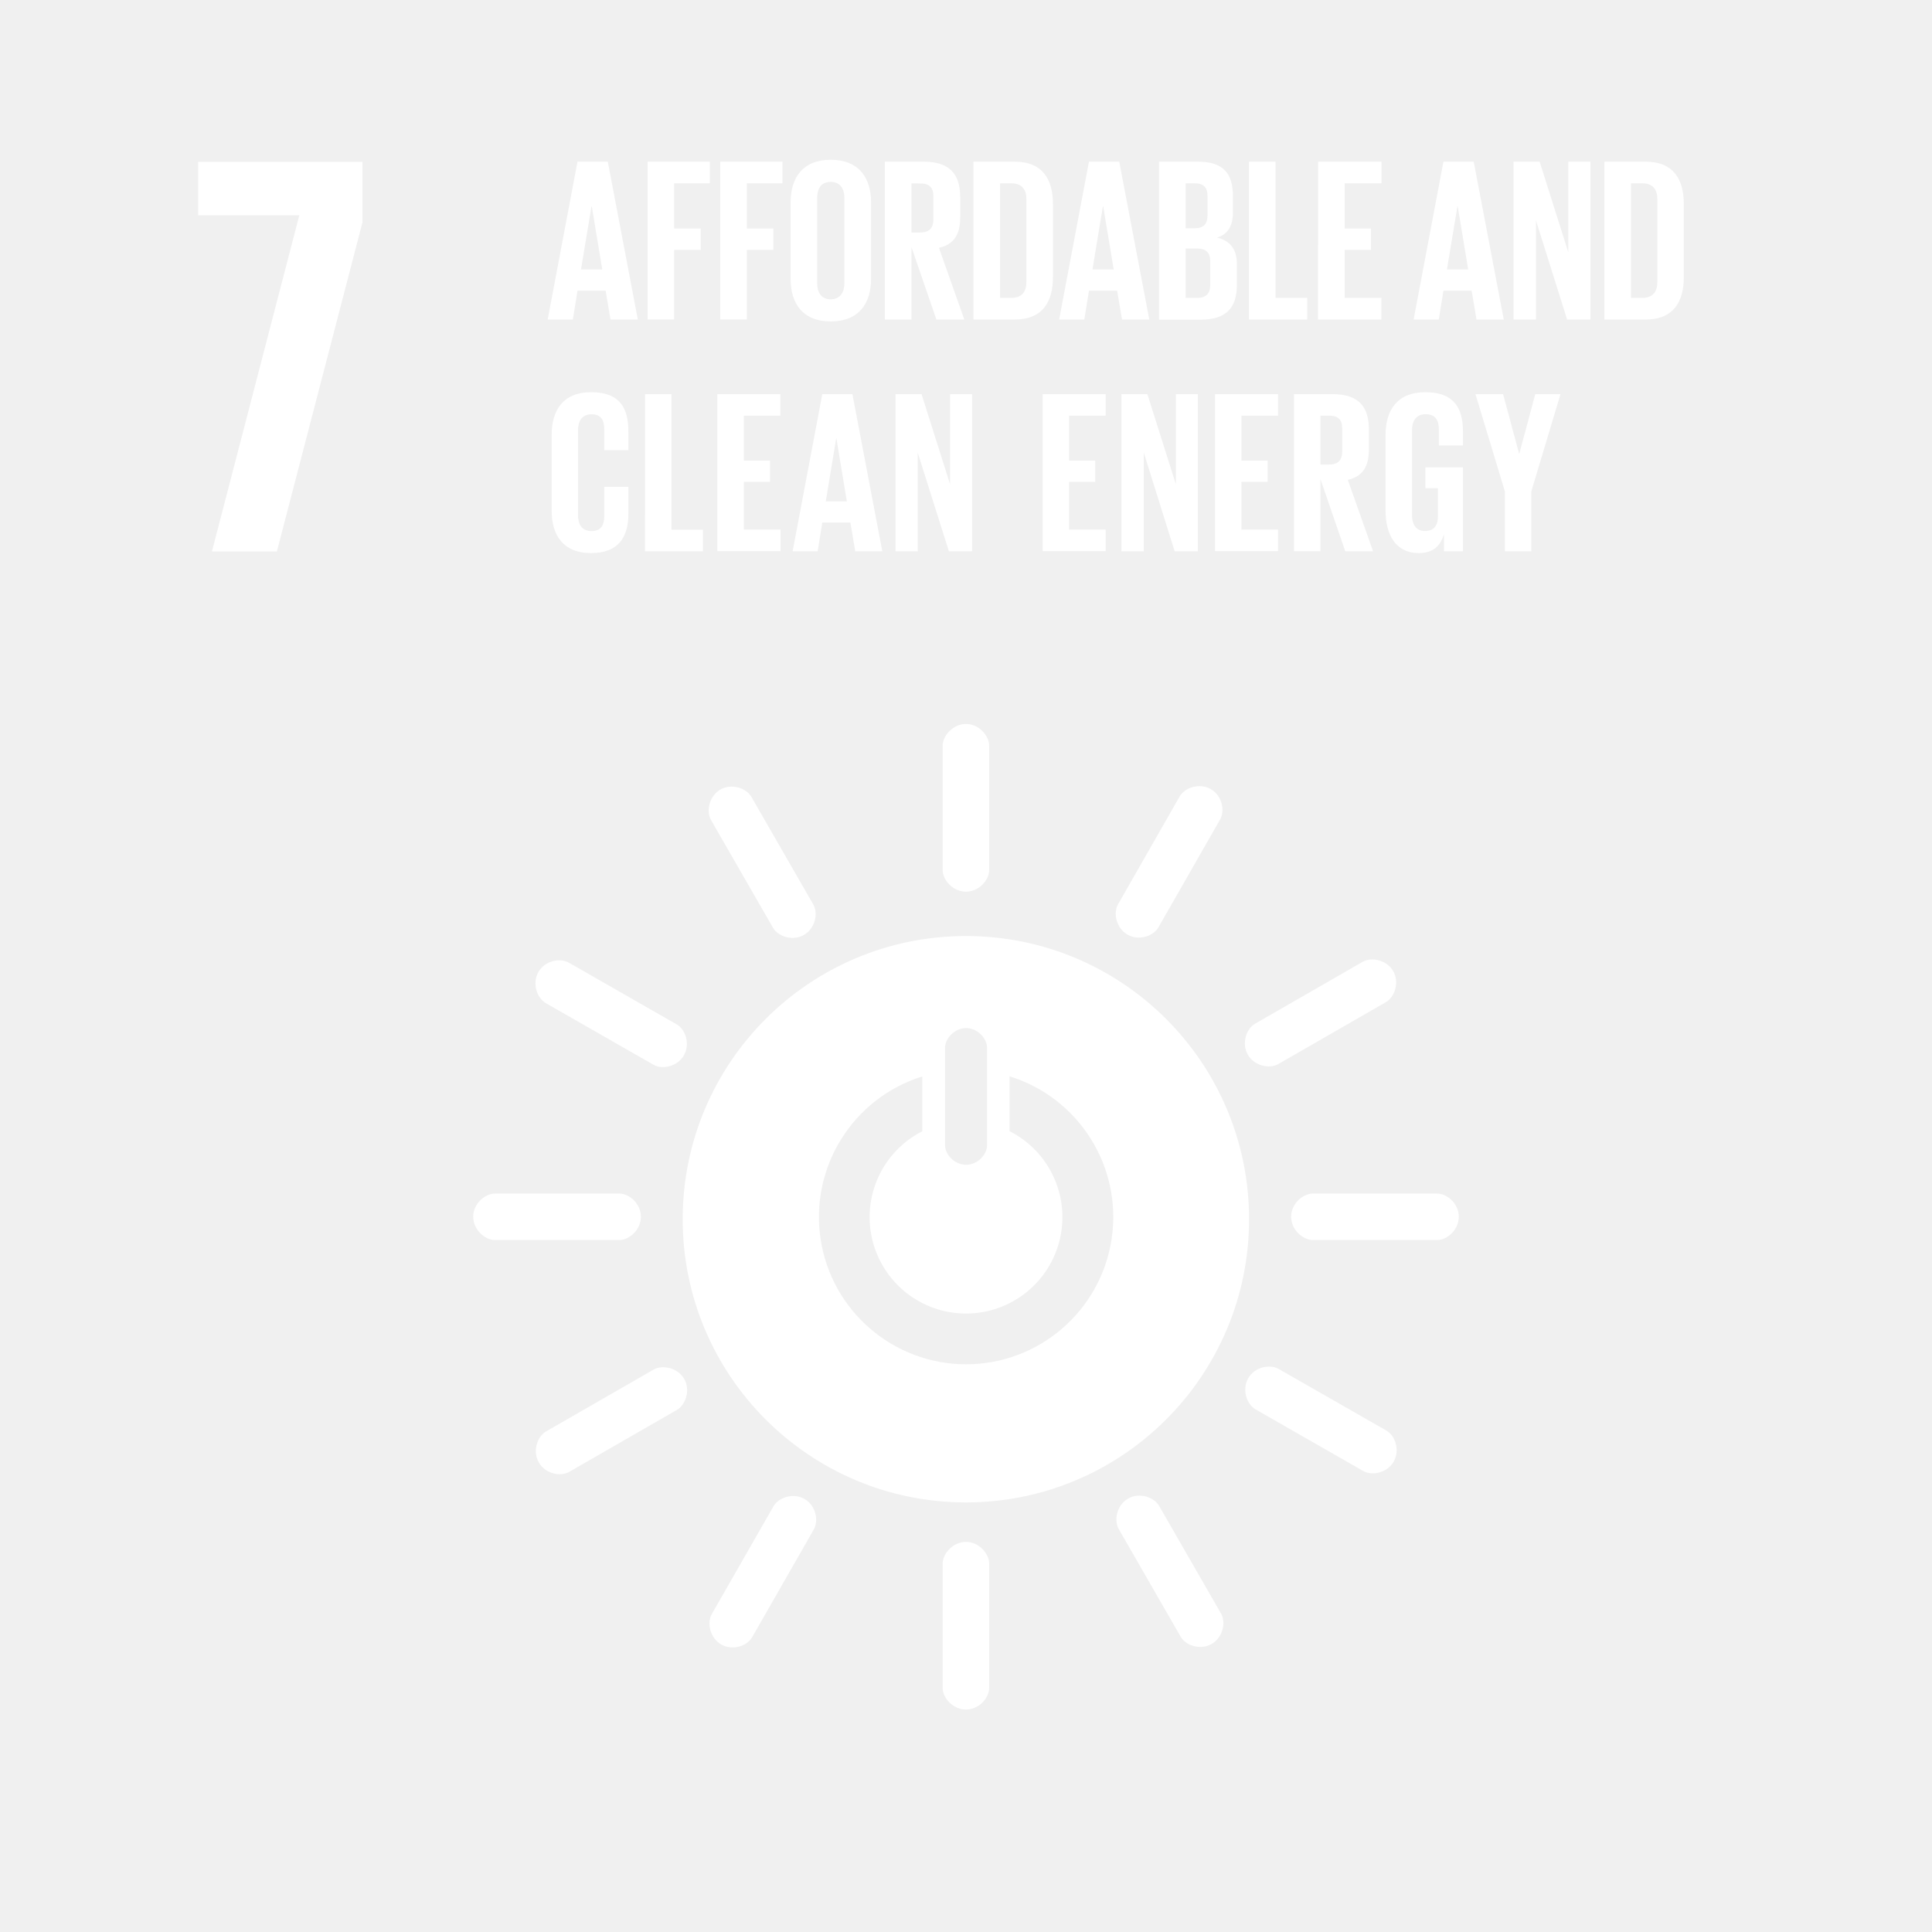
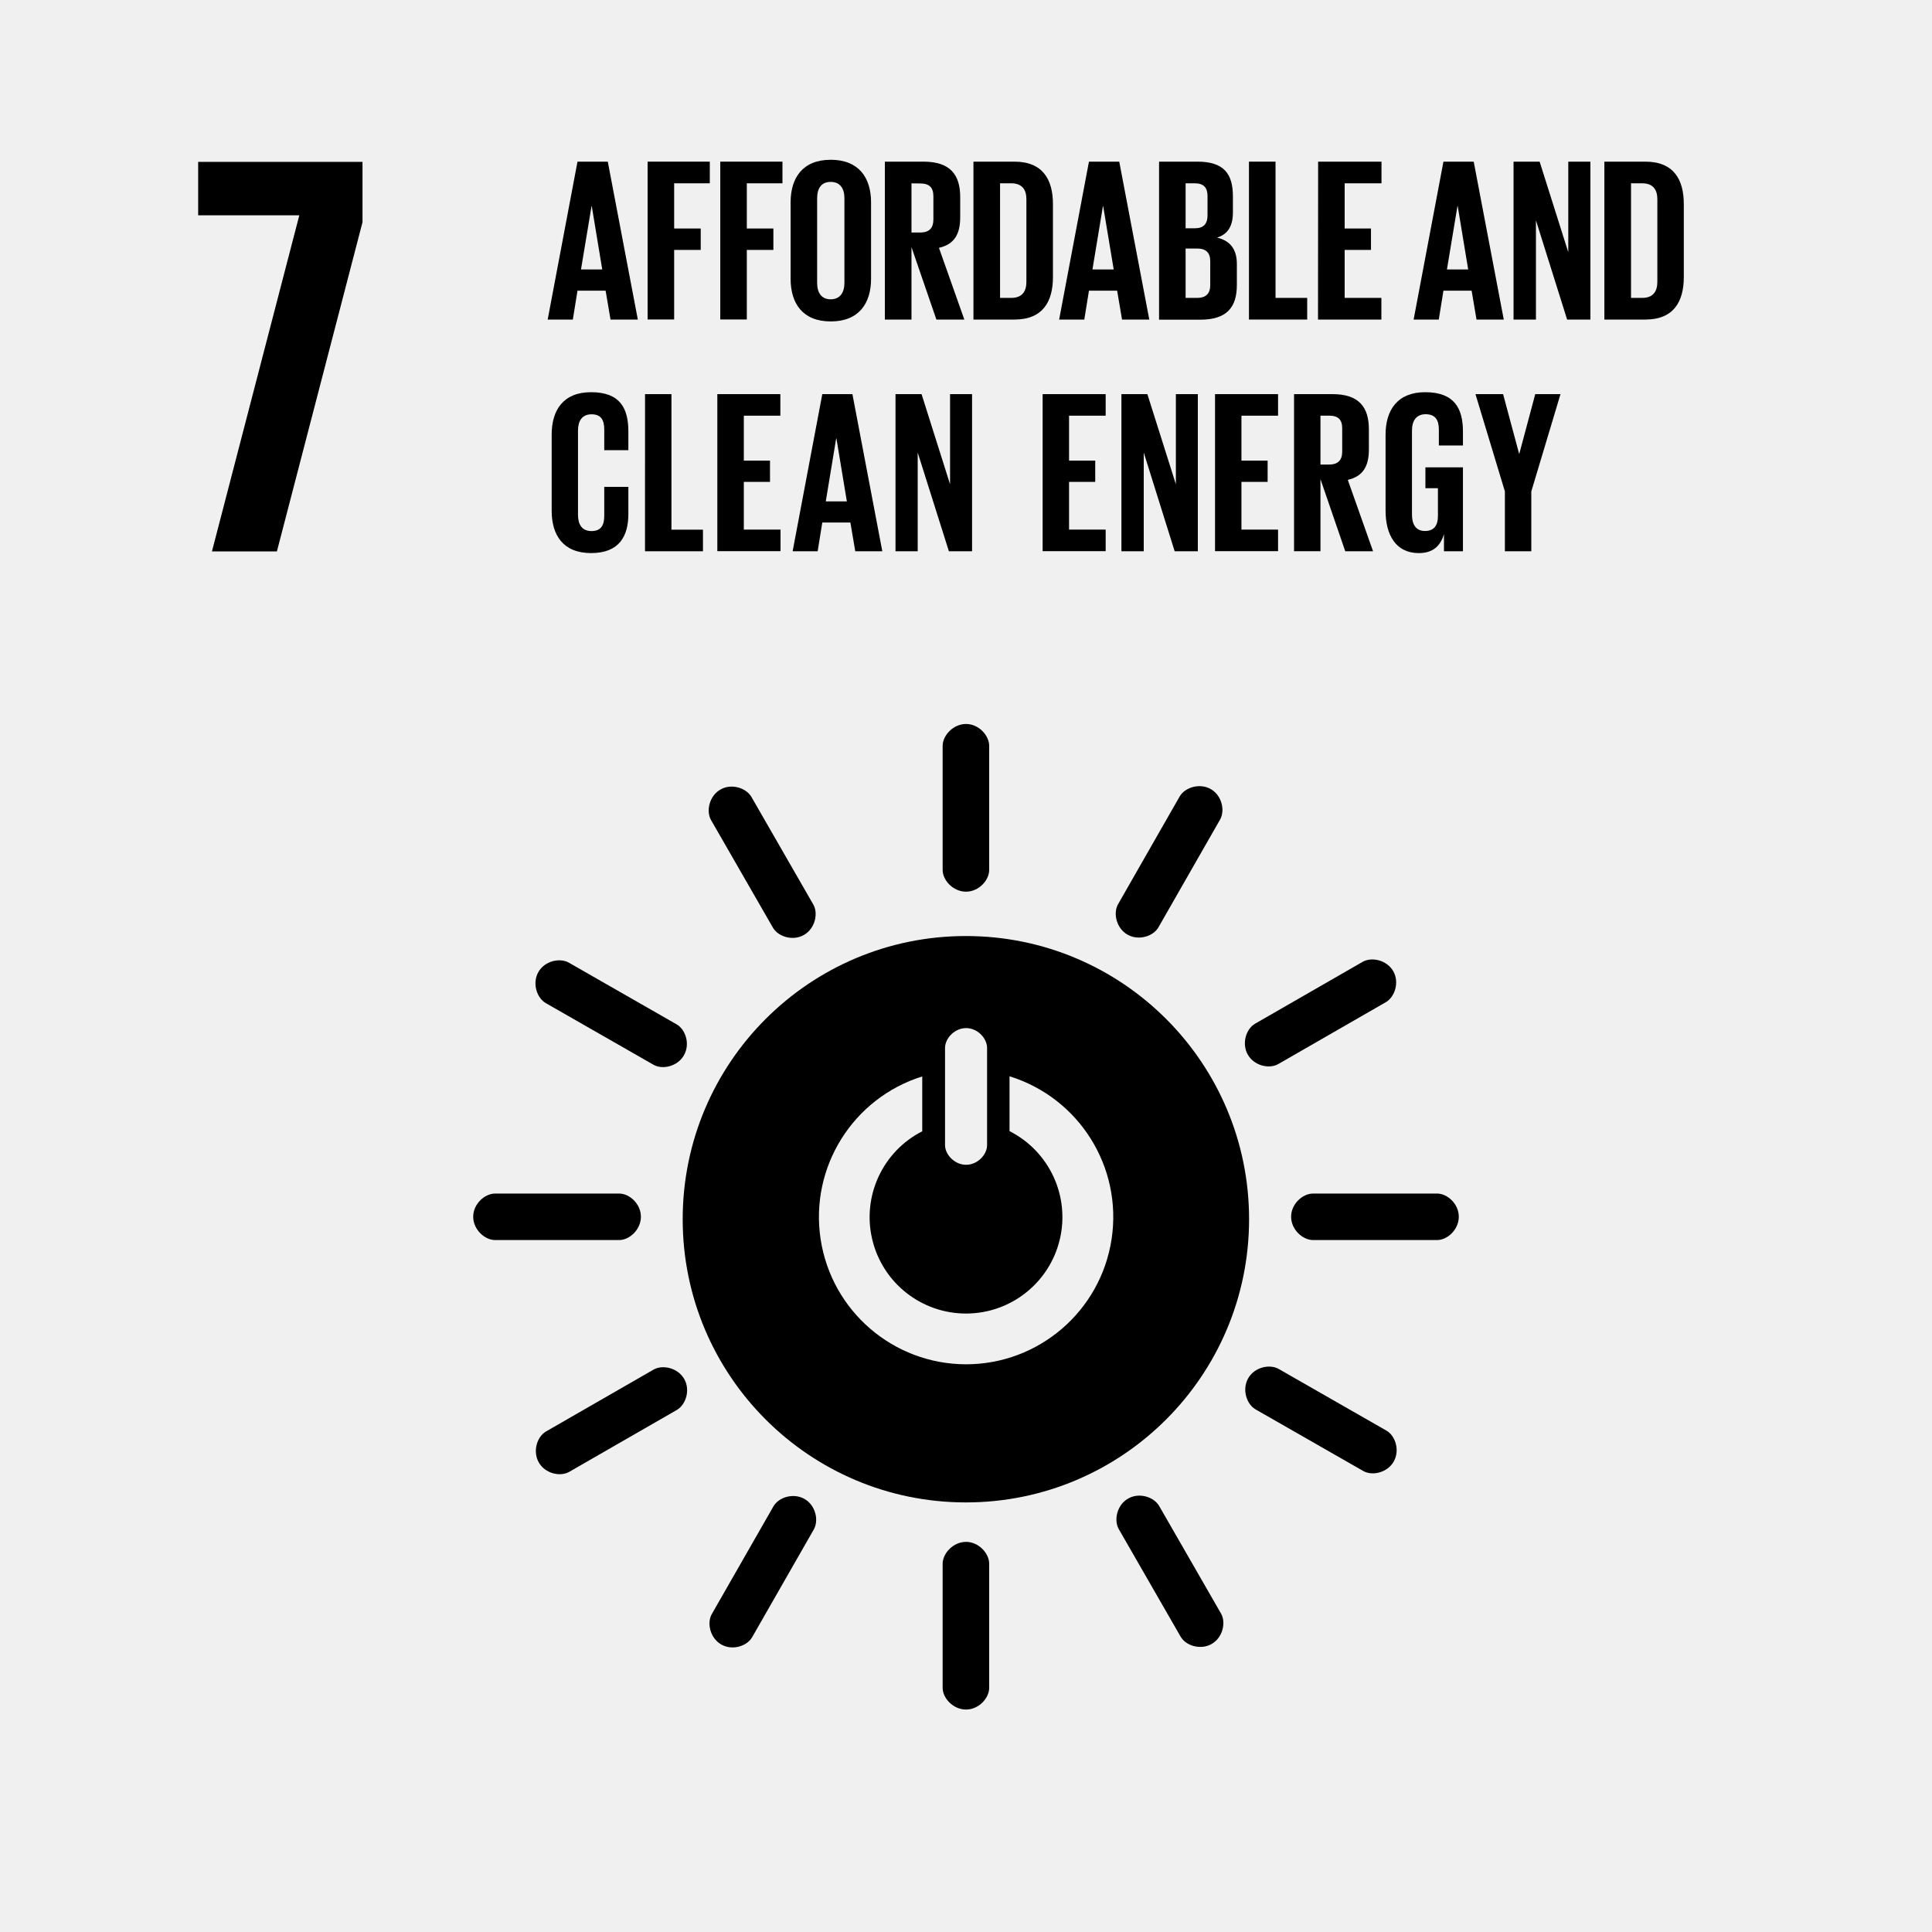
- <svg xmlns="http://www.w3.org/2000/svg" id="Layer_1" data-name="Layer 1" viewBox="0 0 1000 1000" focusable="false">
-   <link type="text/css" rel="stylesheet" id="dark-mode-general-link" />
+ <svg xmlns="http://www.w3.org/2000/svg" id="Layer_1" data-name="Layer 1" viewBox="0 0 1000 1000">
  <link type="text/css" rel="stylesheet" id="dark-mode-custom-link" />
-   <style type="text/css" id="dark-mode-custom-style" />
-   <defs>
-     <style>
-       .cls-2 {
-         fill: #fff;
-       }
-     </style>
-   </defs>
-   <polygon id="_Path_2" data-name="&lt;Path&gt;" class="cls-2" points="102.57 111.45 154.92 111.45 109.7 285.42 143.32 285.42 187.63 115.02 187.63 83.79 102.57 83.79 102.57 111.45" />
-   <g>
-     <path id="_Compound_Path_" data-name="&lt;Compound Path&gt;" class="cls-2" d="M500,484.49A146.58,146.58,0,1,0,646.52,631.06,146.56,146.56,0,0,0,500,484.49m-10.85,57.9c0-4.87,4.89-10.25,10.91-10.25s10.85,5.38,10.85,10.25v50.33c0,4.85-4.85,10.17-10.85,10.17s-10.91-5.32-10.91-10.17ZM500,706.16a76.24,76.24,0,0,1-22.65-149v28.39a49.89,49.89,0,1,0,45.18-.07V557.09A76.24,76.24,0,0,1,500,706.16" />
-     <path id="_Path_3" data-name="&lt;Path&gt;" class="cls-2" d="M331.73,629.78c0-6.65-5.89-12-11.26-12H256.28c-5.41,0-11.35,5.38-11.35,12s5.94,12.07,11.35,12.07h64.19c5.37,0,11.26-5.41,11.26-12.07" />
-     <path id="_Path_4" data-name="&lt;Path&gt;" class="cls-2" d="M755.07,629.78c0-6.65-5.89-12-11.26-12H679.63c-5.41,0-11.35,5.38-11.35,12s5.94,12.07,11.35,12.07h64.18c5.37,0,11.26-5.41,11.26-12.07" />
-     <path id="_Path_5" data-name="&lt;Path&gt;" class="cls-2" d="M500,461.53c6.63,0,12-5.89,12-11.26V386.08c0-5.41-5.39-11.35-12-11.35s-12.09,5.94-12.09,11.35v64.19c0,5.37,5.43,11.26,12.09,11.26" />
-     <path id="_Path_6" data-name="&lt;Path&gt;" class="cls-2" d="M500,884.86c6.63,0,12-5.89,12-11.26V809.42c0-5.4-5.39-11.35-12-11.35s-12.09,5.95-12.09,11.35V873.6c0,5.37,5.43,11.26,12.09,11.26" />
-     <path id="_Path_7" data-name="&lt;Path&gt;" class="cls-2" d="M354,546.19c3.31-5.77.88-13.36-3.8-16l-55.7-31.88c-4.7-2.69-12.52-1-15.83,4.8s-.83,13.43,3.86,16.12l55.71,31.88c4.66,2.67,12.46.9,15.76-4.89" />
-     <path id="_Path_8" data-name="&lt;Path&gt;" class="cls-2" d="M721.39,756.47c3.29-5.75.86-13.36-3.8-16l-55.7-31.88c-4.7-2.68-12.53-1-15.83,4.81s-.84,13.43,3.85,16.11l55.71,31.88c4.66,2.67,12.46.9,15.77-4.89" />
-     <path id="_Path_9" data-name="&lt;Path&gt;" class="cls-2" d="M583.61,483.77c5.76,3.29,13.35.86,16-3.8l31.87-55.71c2.7-4.7,1-12.53-4.79-15.83s-13.44-.84-16.12,3.86L578.72,468c-2.67,4.67-.9,12.47,4.89,15.78" />
-     <path id="_Path_10" data-name="&lt;Path&gt;" class="cls-2" d="M373.33,851.19c5.76,3.29,13.35.86,16-3.81l31.87-55.7c2.69-4.69,1-12.53-4.8-15.83S403,775,400.32,779.71l-31.88,55.7c-2.67,4.66-.9,12.47,4.89,15.78" />
-     <path id="_Path_11" data-name="&lt;Path&gt;" class="cls-2" d="M416.14,483.91c5.75-3.31,7.49-11.1,4.81-15.76l-32-55.64c-2.7-4.69-10.32-7.15-16.08-3.84s-7.51,11.17-4.8,15.86l32,55.63c2.69,4.66,10.3,7.07,16.09,3.75" />
-     <path id="_Path_12" data-name="&lt;Path&gt;" class="cls-2" d="M627.17,850.9c5.76-3.31,7.49-11.1,4.82-15.75l-32-55.64c-2.7-4.7-10.32-7.16-16.09-3.85s-7.51,11.17-4.79,15.87l32,55.63c2.68,4.66,10.3,7.06,16.08,3.74" />
-     <path id="_Path_13" data-name="&lt;Path&gt;" class="cls-2" d="M645.89,545.93c3.31,5.76,11.09,7.49,15.75,4.82l55.63-32c4.7-2.7,7.18-10.33,3.86-16.09s-11.16-7.5-15.86-4.8l-55.63,32c-4.67,2.68-7.07,10.31-3.75,16.08" />
-     <path id="_Path_14" data-name="&lt;Path&gt;" class="cls-2" d="M278.9,757c3.31,5.76,11.09,7.49,15.76,4.81l55.63-32c4.69-2.7,7.17-10.33,3.84-16.09s-11.16-7.5-15.85-4.81l-55.63,32c-4.67,2.67-7.07,10.31-3.75,16.08" />
-   </g>
+   <defs />
+   <path id="_Path_2" data-name="&lt;Path&gt;" class="cls-2" d="M102.57 111.45h52.35L109.7 285.42h33.62l44.31-170.4V83.79h-85.06v27.66z" />
+   <path id="_Compound_Path_" data-name="&lt;Compound Path&gt;" class="cls-2" d="M500 484.49a146.58 146.58 0 10146.52 146.57A146.56 146.56 0 00500 484.49m-10.85 57.9c0-4.87 4.89-10.25 10.91-10.25s10.85 5.38 10.85 10.25v50.33c0 4.85-4.85 10.17-10.85 10.17s-10.91-5.32-10.91-10.17zM500 706.16a76.24 76.24 0 01-22.65-149v28.39a49.89 49.89 0 1045.18-.07v-28.39A76.24 76.24 0 01500 706.16" />
+   <path id="_Path_3" data-name="&lt;Path&gt;" class="cls-2" d="M331.73 629.78c0-6.65-5.89-12-11.26-12h-64.19c-5.41 0-11.35 5.38-11.35 12s5.94 12.07 11.35 12.07h64.19c5.37 0 11.26-5.41 11.26-12.07" />
+   <path id="_Path_4" data-name="&lt;Path&gt;" class="cls-2" d="M755.07 629.78c0-6.65-5.89-12-11.26-12h-64.18c-5.41 0-11.35 5.38-11.35 12s5.94 12.07 11.35 12.07h64.18c5.37 0 11.26-5.41 11.26-12.07" />
+   <path id="_Path_5" data-name="&lt;Path&gt;" class="cls-2" d="M500 461.53c6.63 0 12-5.89 12-11.26v-64.19c0-5.41-5.39-11.35-12-11.35s-12.09 5.94-12.09 11.35v64.19c0 5.37 5.43 11.26 12.09 11.26" />
+   <path id="_Path_6" data-name="&lt;Path&gt;" class="cls-2" d="M500 884.86c6.63 0 12-5.89 12-11.26v-64.18c0-5.4-5.39-11.35-12-11.35s-12.09 5.95-12.09 11.35v64.18c0 5.37 5.43 11.26 12.09 11.26" />
+   <path id="_Path_7" data-name="&lt;Path&gt;" class="cls-2" d="M354 546.19c3.31-5.77.88-13.36-3.8-16l-55.7-31.88c-4.7-2.69-12.52-1-15.83 4.8s-.83 13.43 3.86 16.12l55.71 31.88c4.66 2.67 12.46.9 15.76-4.89" />
+   <path id="_Path_8" data-name="&lt;Path&gt;" class="cls-2" d="M721.39 756.47c3.29-5.75.86-13.36-3.8-16l-55.7-31.88c-4.7-2.68-12.53-1-15.83 4.81s-.84 13.43 3.85 16.11l55.71 31.88c4.66 2.67 12.46.9 15.77-4.89" />
+   <path id="_Path_9" data-name="&lt;Path&gt;" class="cls-2" d="M583.61 483.77c5.76 3.29 13.35.86 16-3.8l31.87-55.71c2.7-4.7 1-12.53-4.79-15.83s-13.44-.84-16.12 3.86L578.72 468c-2.67 4.67-.9 12.47 4.89 15.78" />
+   <path id="_Path_10" data-name="&lt;Path&gt;" class="cls-2" d="M373.33 851.19c5.76 3.29 13.35.86 16-3.81l31.87-55.7c2.69-4.69 1-12.53-4.8-15.83s-13.4-.85-16.08 3.86l-31.88 55.7c-2.67 4.66-.9 12.47 4.89 15.78" />
+   <path id="_Path_11" data-name="&lt;Path&gt;" class="cls-2" d="M416.14 483.91c5.75-3.31 7.49-11.1 4.81-15.76l-32-55.64c-2.7-4.69-10.32-7.15-16.08-3.84s-7.51 11.17-4.8 15.86l32 55.63c2.69 4.66 10.3 7.07 16.09 3.75" />
+   <path id="_Path_12" data-name="&lt;Path&gt;" class="cls-2" d="M627.17 850.9c5.76-3.31 7.49-11.1 4.82-15.75l-32-55.64c-2.7-4.7-10.32-7.16-16.09-3.85s-7.51 11.17-4.79 15.87l32 55.63c2.68 4.66 10.3 7.06 16.08 3.74" />
+   <path id="_Path_13" data-name="&lt;Path&gt;" class="cls-2" d="M645.89 545.93c3.31 5.76 11.09 7.49 15.75 4.82l55.63-32c4.7-2.7 7.18-10.33 3.86-16.09s-11.16-7.5-15.86-4.8l-55.63 32c-4.67 2.68-7.07 10.31-3.75 16.08" />
+   <path id="_Path_14" data-name="&lt;Path&gt;" class="cls-2" d="M278.9 757c3.31 5.76 11.09 7.49 15.76 4.81l55.63-32c4.69-2.7 7.17-10.33 3.84-16.09s-11.16-7.5-15.85-4.81l-55.63 32c-4.67 2.67-7.07 10.31-3.75 16.08" />
  <g id="_Group_" data-name="&lt;Group&gt;">
-     <path id="_Compound_Path_2" data-name="&lt;Compound Path&gt;" class="cls-2" d="M283.48,165.4l15.43-81.73h15.68l15.55,81.73H316l-2.53-14.94H298.91L296.5,165.4Zm17.24-25.92h11l-5.42-32.79h-.12Z" />
-     <path id="_Compound_Path_3" data-name="&lt;Compound Path&gt;" class="cls-2" d="M335.2,83.67h32.19V94.88H348.94v23.39h13.75v11.09H348.94v36H335.2Z" />
-     <path id="_Compound_Path_4" data-name="&lt;Compound Path&gt;" class="cls-2" d="M372.81,83.67H405V94.88H386.55v23.39H400.3v11.09H386.55v36H372.81Z" />
-     <path id="_Compound_Path_5" data-name="&lt;Compound Path&gt;" class="cls-2" d="M409.22,144.31V104.76C409.22,92,415.49,82.7,430,82.7s20.86,9.28,20.86,22.06v39.55c0,12.66-6.27,22.06-20.86,22.06S409.22,157,409.22,144.31Zm27.85,2.17V102.59c0-4.94-2.17-8.44-7.12-8.44s-7,3.5-7,8.44v43.89c0,4.94,2.17,8.44,7,8.44S437.07,151.42,437.07,146.48Z" />
-     <path id="_Compound_Path_6" data-name="&lt;Compound Path&gt;" class="cls-2" d="M471.78,127.91V165.4H458V83.67h20C491.92,83.67,497,90.54,497,102v10.49c0,8.8-3.13,14-11,15.79l13.14,37.13H484.68Zm0-33v25.43h4.58c4.71,0,6.76-2.41,6.76-6.75v-12c0-4.46-2.05-6.63-6.76-6.63Z" />
-     <path id="_Compound_Path_7" data-name="&lt;Compound Path&gt;" class="cls-2" d="M545,105.61v37.85c0,12.54-5.18,21.94-19.89,21.94H503.85V83.67h21.22C539.78,83.67,545,93,545,105.61Zm-21.58,48.58c5.67,0,7.84-3.37,7.84-8.32v-42.8c0-4.82-2.17-8.19-7.84-8.19h-5.79v59.31Z" />
-     <path id="_Compound_Path_8" data-name="&lt;Compound Path&gt;" class="cls-2" d="M548.21,165.4l15.43-81.73h15.68l15.55,81.73H580.76l-2.53-14.94H563.64l-2.41,14.94Zm17.24-25.92h11L571,106.69h-.12Z" />
-     <path id="_Compound_Path_9" data-name="&lt;Compound Path&gt;" class="cls-2" d="M599.93,83.67h19.89c13.75,0,18.33,6.38,18.33,18V110c0,6.87-2.54,11.21-8.2,13,6.87,1.56,10.25,6.15,10.25,13.62v10.85c0,11.57-5.19,18-18.93,18H599.93Zm13.74,34.48h4.83c4.46,0,6.51-2.3,6.51-6.64v-10c0-4.46-2-6.63-6.63-6.63h-4.71Zm0,10.48v25.56h6c4.58,0,6.75-2.29,6.75-6.63v-12.3c0-4.34-2.05-6.63-6.87-6.63Z" />
-     <path id="_Compound_Path_10" data-name="&lt;Compound Path&gt;" class="cls-2" d="M646.46,83.67h13.75v70.52H676.6V165.4H646.46Z" />
-     <path id="_Compound_Path_11" data-name="&lt;Compound Path&gt;" class="cls-2" d="M682.26,83.67h32.8V94.88H696v23.39h13.62v11.09H696v24.83h19V165.4h-32.8Z" />
-     <path id="_Compound_Path_12" data-name="&lt;Compound Path&gt;" class="cls-2" d="M731.69,165.4l15.43-81.73h15.67l15.56,81.73H764.24l-2.53-14.94H747.12l-2.41,14.94Zm17.24-25.92h11l-5.42-32.79h-.13Z" />
-     <path id="_Compound_Path_13" data-name="&lt;Compound Path&gt;" class="cls-2" d="M795,114.05V165.4H783.41V83.67h13.5l14.83,46.89V83.67h11.45V165.4H811.14Z" />
-     <path id="_Compound_Path_14" data-name="&lt;Compound Path&gt;" class="cls-2" d="M871.53,105.61v37.85c0,12.54-5.18,21.94-19.89,21.94H830.42V83.67h21.22C866.35,83.67,871.53,93,871.53,105.61ZM850,154.19c5.67,0,7.84-3.37,7.84-8.32v-42.8c0-4.82-2.17-8.19-7.84-8.19h-5.78v59.31Z" />
+     <path id="_Compound_Path_2" data-name="&lt;Compound Path&gt;" class="cls-2" d="M283.48 165.4l15.43-81.73h15.68l15.55 81.73H316l-2.53-14.94h-14.56l-2.41 14.94zm17.24-25.92h11l-5.42-32.79h-.12z" />
+     <path id="_Compound_Path_3" data-name="&lt;Compound Path&gt;" class="cls-2" d="M335.2 83.67h32.19v11.21h-18.45v23.39h13.75v11.09h-13.75v36H335.2z" />
+     <path id="_Compound_Path_4" data-name="&lt;Compound Path&gt;" class="cls-2" d="M372.81 83.67H405v11.21h-18.45v23.39h13.75v11.09h-13.75v36h-13.74z" />
+     <path id="_Compound_Path_5" data-name="&lt;Compound Path&gt;" class="cls-2" d="M409.22 144.31v-39.55c0-12.76 6.27-22.06 20.78-22.06s20.86 9.28 20.86 22.06v39.55c0 12.66-6.27 22.06-20.86 22.06s-20.78-9.37-20.78-22.06zm27.85 2.17v-43.89c0-4.94-2.17-8.44-7.12-8.44s-7 3.5-7 8.44v43.89c0 4.94 2.17 8.44 7 8.44s7.12-3.5 7.12-8.44z" />
+     <path id="_Compound_Path_6" data-name="&lt;Compound Path&gt;" class="cls-2" d="M471.78 127.91v37.49H458V83.67h20c13.92 0 19 6.87 19 18.33v10.49c0 8.8-3.13 14-11 15.79l13.14 37.13h-14.46zm0-33v25.43h4.58c4.71 0 6.76-2.41 6.76-6.75v-12c0-4.46-2.05-6.63-6.76-6.63z" />
+     <path id="_Compound_Path_7" data-name="&lt;Compound Path&gt;" class="cls-2" d="M545 105.61v37.85c0 12.54-5.18 21.94-19.89 21.94h-21.26V83.67h21.22c14.71 0 19.93 9.33 19.93 21.94zm-21.58 48.58c5.67 0 7.84-3.37 7.84-8.32v-42.8c0-4.82-2.17-8.19-7.84-8.19h-5.79v59.31z" />
+     <path id="_Compound_Path_8" data-name="&lt;Compound Path&gt;" class="cls-2" d="M548.21 165.4l15.43-81.73h15.68l15.55 81.73h-14.11l-2.53-14.94h-14.59l-2.41 14.94zm17.24-25.92h11L571 106.69h-.12z" />
+     <path id="_Compound_Path_9" data-name="&lt;Compound Path&gt;" class="cls-2" d="M599.93 83.67h19.89c13.75 0 18.33 6.38 18.33 18V110c0 6.87-2.54 11.21-8.2 13 6.87 1.56 10.25 6.15 10.25 13.62v10.85c0 11.57-5.19 18-18.93 18h-21.34zm13.74 34.48h4.83c4.46 0 6.51-2.3 6.51-6.64v-10c0-4.46-2-6.63-6.63-6.63h-4.71zm0 10.48v25.56h6c4.58 0 6.75-2.29 6.75-6.63v-12.3c0-4.34-2.05-6.63-6.87-6.63z" />
+     <path id="_Compound_Path_10" data-name="&lt;Compound Path&gt;" class="cls-2" d="M646.46 83.67h13.75v70.52h16.39v11.21h-30.14z" />
+     <path id="_Compound_Path_11" data-name="&lt;Compound Path&gt;" class="cls-2" d="M682.26 83.67h32.8v11.21H696v23.39h13.62v11.09H696v24.83h19v11.21h-32.8z" />
+     <path id="_Compound_Path_12" data-name="&lt;Compound Path&gt;" class="cls-2" d="M731.69 165.4l15.43-81.73h15.67l15.56 81.73h-14.11l-2.53-14.94h-14.59l-2.41 14.94zm17.24-25.92h11l-5.42-32.79h-.13z" />
+     <path id="_Compound_Path_13" data-name="&lt;Compound Path&gt;" class="cls-2" d="M795 114.05v51.35h-11.59V83.67h13.5l14.83 46.89V83.67h11.45v81.73h-12.05z" />
+     <path id="_Compound_Path_14" data-name="&lt;Compound Path&gt;" class="cls-2" d="M871.53 105.61v37.85c0 12.54-5.18 21.94-19.89 21.94h-21.22V83.67h21.22c14.71 0 19.89 9.33 19.89 21.94zM850 154.19c5.67 0 7.84-3.37 7.84-8.32v-42.8c0-4.82-2.17-8.19-7.84-8.19h-5.78v59.31z" />
  </g>
  <g id="_Group_2" data-name="&lt;Group&gt;">
-     <path id="_Compound_Path_15" data-name="&lt;Compound Path&gt;" class="cls-2" d="M285.54,264.33V225c0-12.71,6-22,20.39-22,15.11,0,19.31,8.4,19.31,20.39V233H312.76V222.35c0-5-1.68-7.91-6.59-7.91s-7,3.47-7,8.39v43.66c0,4.92,2,8.39,7,8.39s6.59-3.12,6.59-7.91V252h12.48v14c0,11.63-4.8,20.27-19.31,20.27S285.54,276.92,285.54,264.33Z" />
-     <path id="_Compound_Path_16" data-name="&lt;Compound Path&gt;" class="cls-2" d="M333.87,204h13.67v70.16h16.31v11.16h-30Z" />
-     <path id="_Compound_Path_17" data-name="&lt;Compound Path&gt;" class="cls-2" d="M371.29,204h32.62v11.16H385v23.26h13.55v11H385v24.7h19v11.16H371.29Z" />
-     <path id="_Compound_Path_18" data-name="&lt;Compound Path&gt;" class="cls-2" d="M410.27,285.32,425.62,204h15.59l15.47,81.32h-14l-2.52-14.87H425.62l-2.4,14.87Zm17.15-25.79h10.91l-5.4-32.62h-.12Z" />
-     <path id="_Compound_Path_19" data-name="&lt;Compound Path&gt;" class="cls-2" d="M475,234.23v51.09H463.51V204H477l14.75,46.66V204h11.39v81.32h-12Z" />
-     <path id="_Compound_Path_20" data-name="&lt;Compound Path&gt;" class="cls-2" d="M539.67,204h32.62v11.16H553.34v23.26h13.55v11H553.34v24.7h18.95v11.16H539.67Z" />
-     <path id="_Compound_Path_21" data-name="&lt;Compound Path&gt;" class="cls-2" d="M592,234.23v51.09H580.45V204h13.43l14.75,46.66V204H620v81.32H608Z" />
-     <path id="_Compound_Path_22" data-name="&lt;Compound Path&gt;" class="cls-2" d="M628.9,204h32.62v11.16H642.57v23.26h13.55v11H642.57v24.7h18.95v11.16H628.9Z" />
-     <path id="_Compound_Path_23" data-name="&lt;Compound Path&gt;" class="cls-2" d="M683.47,248v37.3H669.79V204H689.7c13.8,0,18.83,6.84,18.83,18.23v10.44c0,8.75-3.12,13.91-10.91,15.71l13.07,36.94H696.3Zm0-32.86v25.3H688c4.68,0,6.72-2.4,6.72-6.71v-12c0-4.44-2-6.59-6.72-6.59Z" />
-     <path id="_Compound_Path_24" data-name="&lt;Compound Path&gt;" class="cls-2" d="M737.79,241.9h19.43v43.42h-9.83v-8.88c-1.8,6.12-5.64,9.84-13.07,9.84-11.76,0-17.15-9.36-17.15-21.95V225c0-12.71,6.11-22,20.5-22,15.12,0,19.55,8.4,19.55,20.39v7.2H744.75v-8.28c0-5-1.92-7.91-6.83-7.91s-7.08,3.47-7.08,8.39v43.66c0,4.92,2,8.39,6.71,8.39,4.44,0,6.72-2.52,6.72-7.79V252.7h-6.48Z" />
-     <path id="_Compound_Path_25" data-name="&lt;Compound Path&gt;" class="cls-2" d="M792.6,254.37v30.95H778.93V254.37L763.7,204H778l8.28,30.83h.12L794.64,204h13.07Z" />
+     <path id="_Compound_Path_15" data-name="&lt;Compound Path&gt;" class="cls-2" d="M285.54 264.33V225c0-12.71 6-22 20.39-22 15.11 0 19.31 8.4 19.31 20.39V233h-12.48v-10.65c0-5-1.68-7.91-6.59-7.91s-7 3.47-7 8.39v43.66c0 4.92 2 8.39 7 8.39s6.59-3.12 6.59-7.91V252h12.48v14c0 11.63-4.8 20.27-19.31 20.27s-20.39-9.35-20.39-21.94z" />
+     <path id="_Compound_Path_16" data-name="&lt;Compound Path&gt;" class="cls-2" d="M333.87 204h13.67v70.16h16.31v11.16h-30z" />
+     <path id="_Compound_Path_17" data-name="&lt;Compound Path&gt;" class="cls-2" d="M371.29 204h32.62v11.16H385v23.26h13.55v11H385v24.7h19v11.16h-32.71z" />
+     <path id="_Compound_Path_18" data-name="&lt;Compound Path&gt;" class="cls-2" d="M410.27 285.32L425.62 204h15.59l15.47 81.32h-14l-2.52-14.87h-14.54l-2.4 14.87zm17.15-25.79h10.91l-5.4-32.62h-.12z" />
+     <path id="_Compound_Path_19" data-name="&lt;Compound Path&gt;" class="cls-2" d="M475 234.23v51.09h-11.49V204H477l14.75 46.66V204h11.39v81.32h-12z" />
+     <path id="_Compound_Path_20" data-name="&lt;Compound Path&gt;" class="cls-2" d="M539.67 204h32.62v11.16h-18.95v23.26h13.55v11h-13.55v24.7h18.95v11.16h-32.62z" />
+     <path id="_Compound_Path_21" data-name="&lt;Compound Path&gt;" class="cls-2" d="M592 234.23v51.09h-11.55V204h13.43l14.75 46.66V204H620v81.32h-12z" />
+     <path id="_Compound_Path_22" data-name="&lt;Compound Path&gt;" class="cls-2" d="M628.9 204h32.62v11.16h-18.95v23.26h13.55v11h-13.55v24.7h18.95v11.16H628.9z" />
+     <path id="_Compound_Path_23" data-name="&lt;Compound Path&gt;" class="cls-2" d="M683.47 248v37.3h-13.68V204h19.91c13.8 0 18.83 6.84 18.83 18.23v10.44c0 8.75-3.12 13.91-10.91 15.71l13.07 36.94H696.3zm0-32.86v25.3H688c4.68 0 6.72-2.4 6.72-6.71v-12c0-4.44-2-6.59-6.72-6.59z" />
+     <path id="_Compound_Path_24" data-name="&lt;Compound Path&gt;" class="cls-2" d="M737.79 241.9h19.43v43.42h-9.83v-8.88c-1.8 6.12-5.64 9.84-13.07 9.84-11.76 0-17.15-9.36-17.15-21.95V225c0-12.71 6.11-22 20.5-22 15.12 0 19.55 8.4 19.55 20.39v7.2h-12.47v-8.28c0-5-1.92-7.91-6.83-7.91s-7.08 3.47-7.08 8.39v43.66c0 4.92 2 8.39 6.71 8.39 4.44 0 6.72-2.52 6.72-7.79V252.7h-6.48z" />
+     <path id="_Compound_Path_25" data-name="&lt;Compound Path&gt;" class="cls-2" d="M792.6 254.37v30.95h-13.67v-30.95L763.7 204H778l8.28 30.83h.12l8.24-30.83h13.07z" />
  </g>
</svg>
